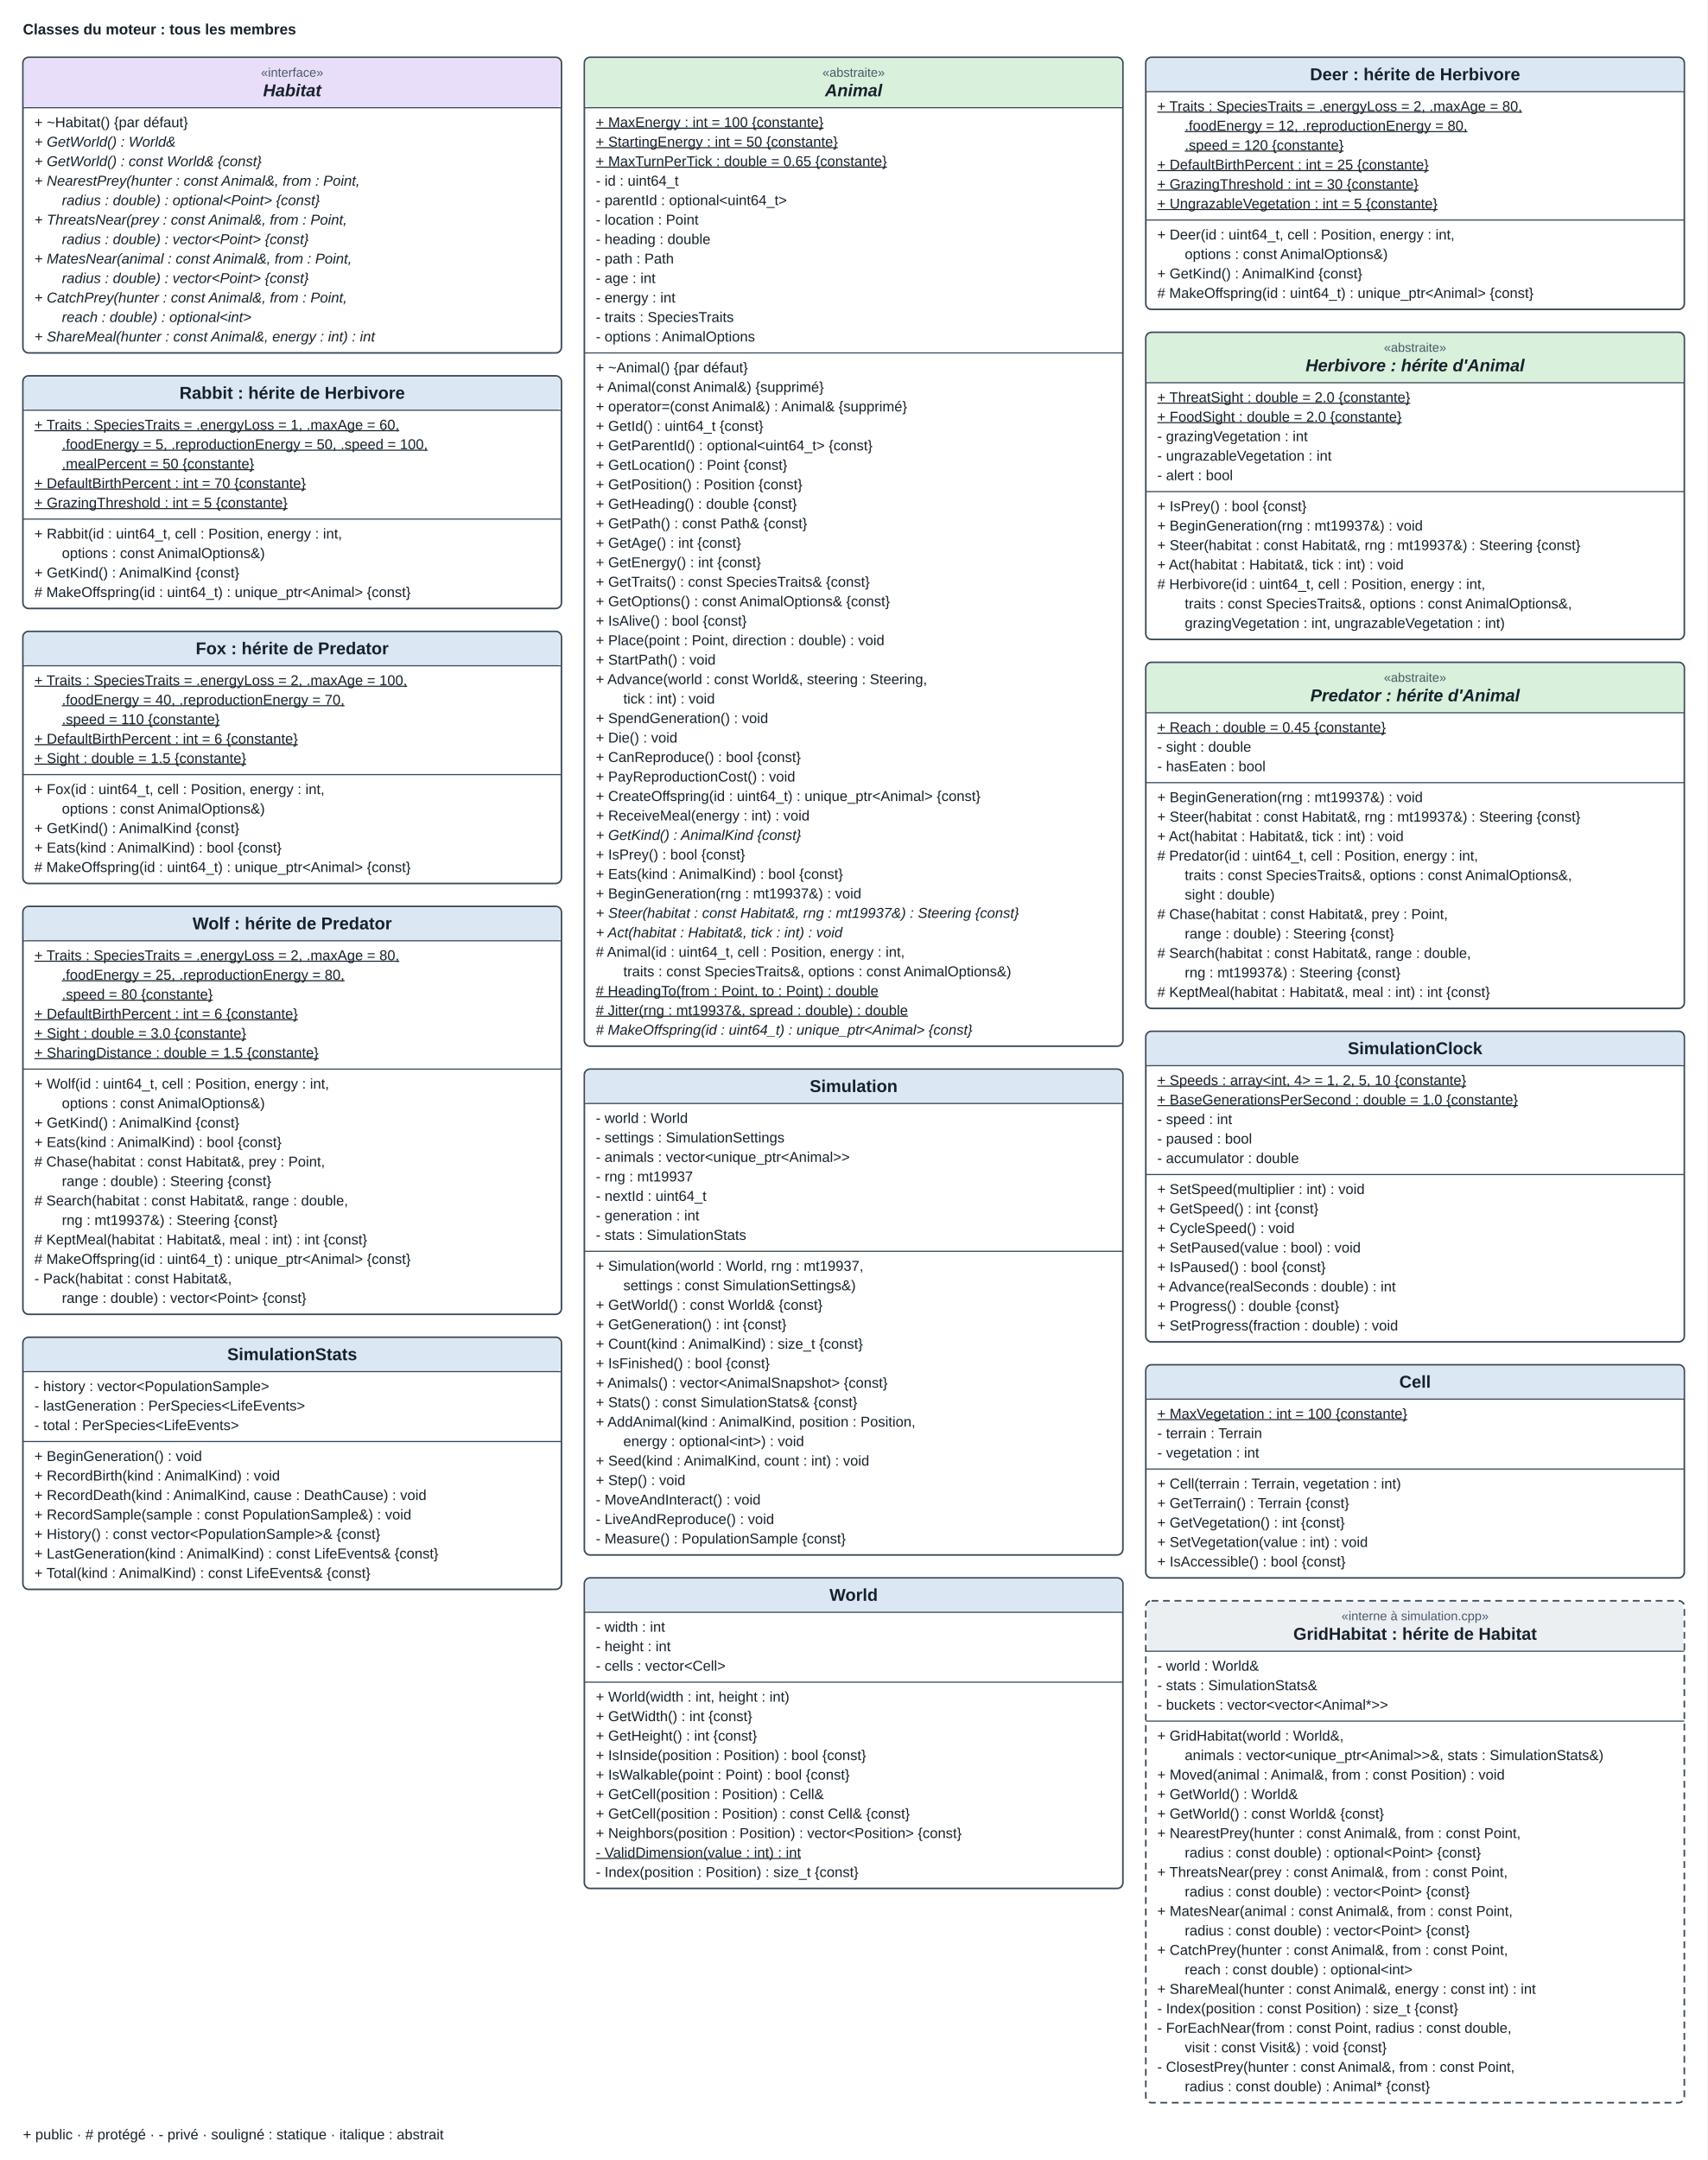
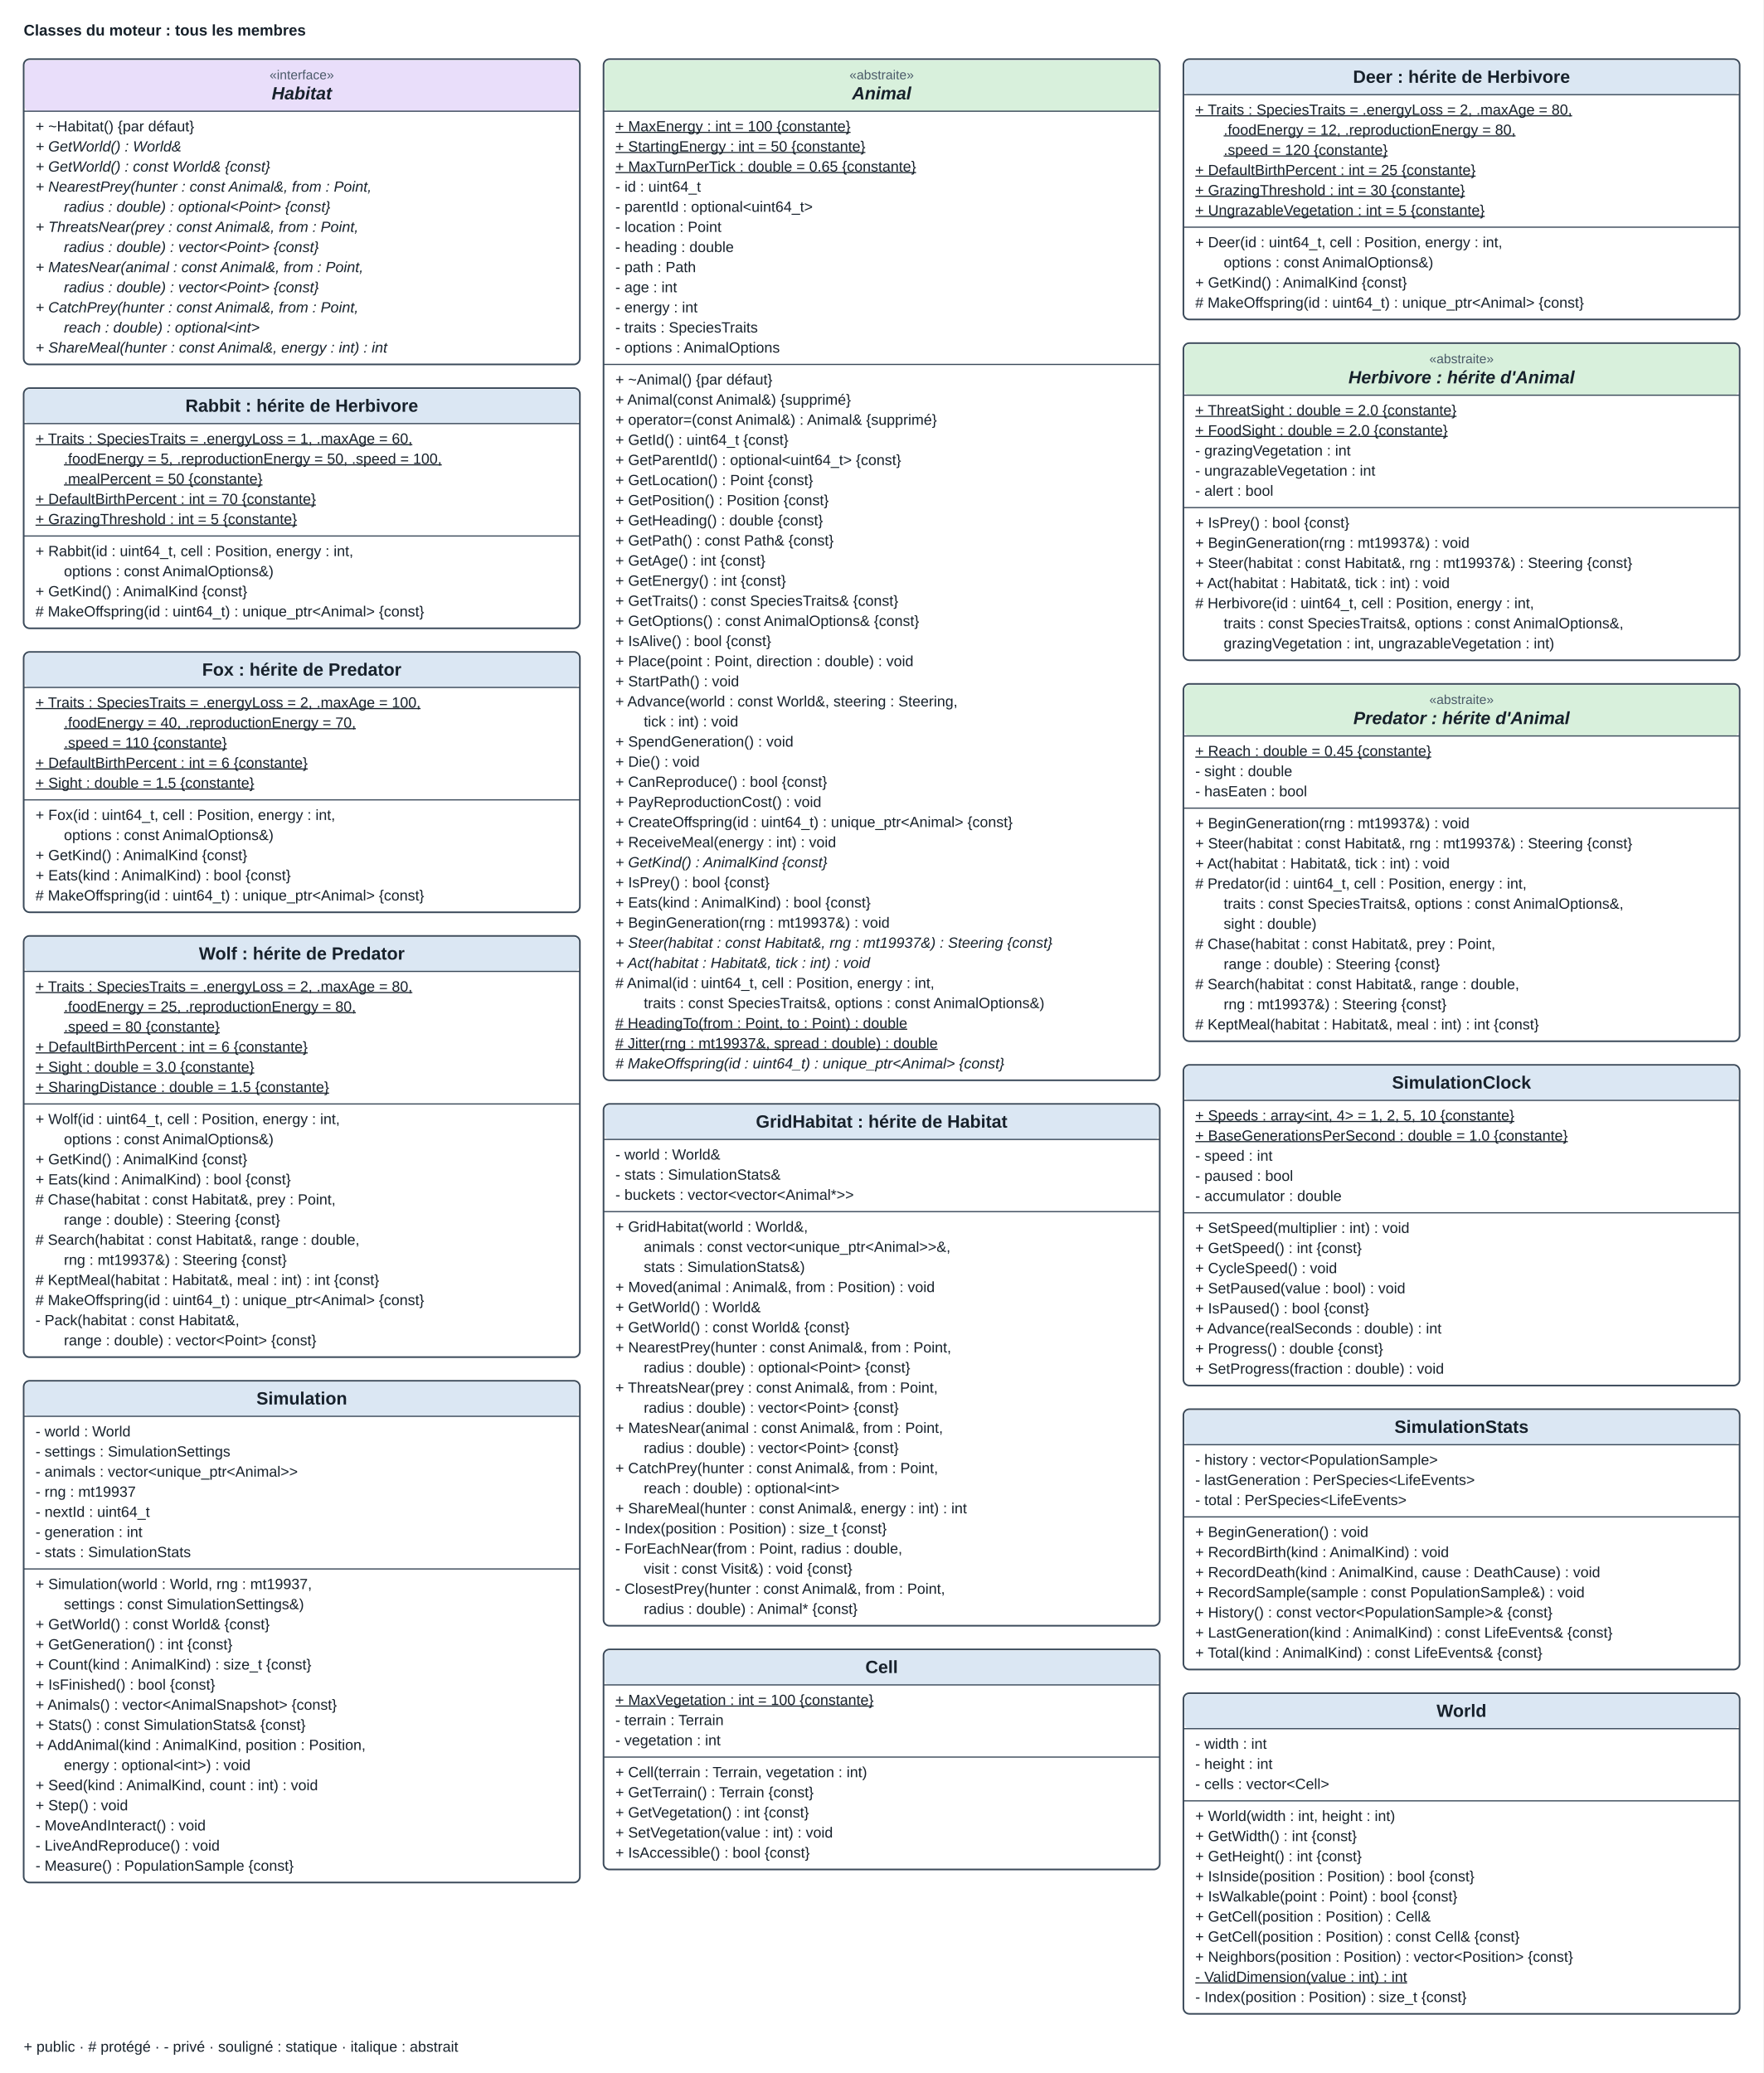
- <svg xmlns="http://www.w3.org/2000/svg" viewBox="0 0 1490 1885" role="img" aria-label="Classes du moteur : tous les membres">
+ <svg xmlns="http://www.w3.org/2000/svg" viewBox="0 0 1490 1752" role="img" aria-label="Classes du moteur : tous les membres">
  <style>
 text { font-family: "Segoe UI", Arial, sans-serif; fill: #17212b; }
 .name { font-size: 15px; font-weight: 700; text-anchor: middle; }
 .abstract { font-style: italic; }
 .stereo { font-size: 11px; text-anchor: middle; fill: #4a5968; }
 .member { font-size: 12.5px; }
 .label { font-size: 12px; font-style: italic; fill: #3b4a5a; }
 .band { font-size: 14px; font-weight: 700; }
 .legend { font-size: 12.5px; }
 .legendtitle { font-size: 13px; font-weight: 700; }
</style>
  <defs>
    <marker id="triangle" viewBox="0 0 14 14" refX="13" refY="7" markerWidth="14" markerHeight="14" markerUnits="userSpaceOnUse" orient="auto">
      <path d="M1 1 L13 7 L1 13 Z" fill="#ffffff" stroke="#3b4a5a" stroke-width="1.4" />
    </marker>
    <marker id="diamond" viewBox="0 0 18 12" refX="1" refY="6" markerWidth="18" markerHeight="12" markerUnits="userSpaceOnUse" orient="auto">
      <path d="M1 6 L9 1 L17 6 L9 11 Z" fill="#3b4a5a" />
    </marker>
    <marker id="arrow" viewBox="0 0 12 12" refX="11" refY="6" markerWidth="12" markerHeight="12" markerUnits="userSpaceOnUse" orient="auto">
      <path d="M1 1 L11 6 L1 11" fill="none" stroke="#3b4a5a" stroke-width="1.6" />
    </marker>
  </defs>
-   <rect width="1490" height="1885" fill="#ffffff" />
+   <rect width="1490" height="1752" fill="#ffffff" />
  <g class="box" data-width="470">
    <rect x="20" y="50" width="470" height="258" rx="5" fill="#ffffff" stroke="#3b4a5a" stroke-width="1.4" />
    <rect x="21" y="51" width="468" height="43" rx="4" fill="#e9defa" />
    <text x="255.0" y="67" class="stereo">«interface»</text>
    <text x="255.0" y="84" class="name abstract">Habitat</text>
    <line x1="20" y1="94" x2="490" y2="94" stroke="#3b4a5a" />
    <text x="30" y="111" class="member">+ ~Habitat() {par défaut}</text>
    <text x="30" y="128" class="member" font-style="italic">+ GetWorld() : World&amp;</text>
    <text x="30" y="145" class="member" font-style="italic">+ GetWorld() : const World&amp; {const}</text>
    <text x="30" y="162" class="member" font-style="italic">+ NearestPrey(hunter : const Animal&amp;, from : Point,</text>
    <text x="54" y="179" class="member" font-style="italic">radius : double) : optional&lt;Point&gt; {const}</text>
    <text x="30" y="196" class="member" font-style="italic">+ ThreatsNear(prey : const Animal&amp;, from : Point,</text>
    <text x="54" y="213" class="member" font-style="italic">radius : double) : vector&lt;Point&gt; {const}</text>
    <text x="30" y="230" class="member" font-style="italic">+ MatesNear(animal : const Animal&amp;, from : Point,</text>
    <text x="54" y="247" class="member" font-style="italic">radius : double) : vector&lt;Point&gt; {const}</text>
    <text x="30" y="264" class="member" font-style="italic">+ CatchPrey(hunter : const Animal&amp;, from : Point,</text>
    <text x="54" y="281" class="member" font-style="italic">reach : double) : optional&lt;int&gt;</text>
    <text x="30" y="298" class="member" font-style="italic">+ ShareMeal(hunter : const Animal&amp;, energy : int) : int</text>
  </g>
  <g class="box" data-width="470">
    <rect x="510" y="50" width="470" height="863" rx="5" fill="#ffffff" stroke="#3b4a5a" stroke-width="1.4" />
    <rect x="511" y="51" width="468" height="43" rx="4" fill="#d8f0dc" />
    <text x="745.0" y="67" class="stereo">«abstraite»</text>
    <text x="745.0" y="84" class="name abstract">Animal</text>
    <line x1="510" y1="94" x2="980" y2="94" stroke="#3b4a5a" />
    <text x="520" y="111" class="member" text-decoration="underline">+ MaxEnergy : int = 100 {constante}</text>
    <text x="520" y="128" class="member" text-decoration="underline">+ StartingEnergy : int = 50 {constante}</text>
    <text x="520" y="145" class="member" text-decoration="underline">+ MaxTurnPerTick : double = 0.65 {constante}</text>
    <text x="520" y="162" class="member">- id : uint64_t</text>
    <text x="520" y="179" class="member">- parentId : optional&lt;uint64_t&gt;</text>
    <text x="520" y="196" class="member">- location : Point</text>
    <text x="520" y="213" class="member">- heading : double</text>
    <text x="520" y="230" class="member">- path : Path</text>
    <text x="520" y="247" class="member">- age : int</text>
    <text x="520" y="264" class="member">- energy : int</text>
    <text x="520" y="281" class="member">- traits : SpeciesTraits</text>
    <text x="520" y="298" class="member">- options : AnimalOptions</text>
    <line x1="510" y1="308" x2="980" y2="308" stroke="#3b4a5a" />
    <text x="520" y="325" class="member">+ ~Animal() {par défaut}</text>
    <text x="520" y="342" class="member">+ Animal(const Animal&amp;) {supprimé}</text>
    <text x="520" y="359" class="member">+ operator=(const Animal&amp;) : Animal&amp; {supprimé}</text>
    <text x="520" y="376" class="member">+ GetId() : uint64_t {const}</text>
    <text x="520" y="393" class="member">+ GetParentId() : optional&lt;uint64_t&gt; {const}</text>
    <text x="520" y="410" class="member">+ GetLocation() : Point {const}</text>
    <text x="520" y="427" class="member">+ GetPosition() : Position {const}</text>
    <text x="520" y="444" class="member">+ GetHeading() : double {const}</text>
    <text x="520" y="461" class="member">+ GetPath() : const Path&amp; {const}</text>
    <text x="520" y="478" class="member">+ GetAge() : int {const}</text>
    <text x="520" y="495" class="member">+ GetEnergy() : int {const}</text>
    <text x="520" y="512" class="member">+ GetTraits() : const SpeciesTraits&amp; {const}</text>
    <text x="520" y="529" class="member">+ GetOptions() : const AnimalOptions&amp; {const}</text>
    <text x="520" y="546" class="member">+ IsAlive() : bool {const}</text>
    <text x="520" y="563" class="member">+ Place(point : Point, direction : double) : void</text>
    <text x="520" y="580" class="member">+ StartPath() : void</text>
    <text x="520" y="597" class="member">+ Advance(world : const World&amp;, steering : Steering,</text>
    <text x="544" y="614" class="member">tick : int) : void</text>
    <text x="520" y="631" class="member">+ SpendGeneration() : void</text>
    <text x="520" y="648" class="member">+ Die() : void</text>
    <text x="520" y="665" class="member">+ CanReproduce() : bool {const}</text>
    <text x="520" y="682" class="member">+ PayReproductionCost() : void</text>
    <text x="520" y="699" class="member">+ CreateOffspring(id : uint64_t) : unique_ptr&lt;Animal&gt; {const}</text>
    <text x="520" y="716" class="member">+ ReceiveMeal(energy : int) : void</text>
    <text x="520" y="733" class="member" font-style="italic">+ GetKind() : AnimalKind {const}</text>
    <text x="520" y="750" class="member">+ IsPrey() : bool {const}</text>
    <text x="520" y="767" class="member">+ Eats(kind : AnimalKind) : bool {const}</text>
    <text x="520" y="784" class="member">+ BeginGeneration(rng : mt19937&amp;) : void</text>
    <text x="520" y="801" class="member" font-style="italic">+ Steer(habitat : const Habitat&amp;, rng : mt19937&amp;) : Steering {const}</text>
    <text x="520" y="818" class="member" font-style="italic">+ Act(habitat : Habitat&amp;, tick : int) : void</text>
    <text x="520" y="835" class="member"># Animal(id : uint64_t, cell : Position, energy : int,</text>
    <text x="544" y="852" class="member">traits : const SpeciesTraits&amp;, options : const AnimalOptions&amp;)</text>
    <text x="520" y="869" class="member" text-decoration="underline"># HeadingTo(from : Point, to : Point) : double</text>
    <text x="520" y="886" class="member" text-decoration="underline"># Jitter(rng : mt19937&amp;, spread : double) : double</text>
    <text x="520" y="903" class="member" font-style="italic"># MakeOffspring(id : uint64_t) : unique_ptr&lt;Animal&gt; {const}</text>
  </g>
  <g class="box" data-width="470">
    <rect x="1000" y="50" width="470" height="220" rx="5" fill="#ffffff" stroke="#3b4a5a" stroke-width="1.4" />
    <rect x="1001" y="51" width="468" height="29" rx="4" fill="#dbe7f3" />
    <text x="1235.0" y="70" class="name">Deer  : hérite de Herbivore</text>
    <line x1="1000" y1="80" x2="1470" y2="80" stroke="#3b4a5a" />
    <text x="1010" y="97" class="member" text-decoration="underline">+ Traits : SpeciesTraits = .energyLoss = 2, .maxAge = 80,</text>
    <text x="1034" y="114" class="member" text-decoration="underline">.foodEnergy = 12, .reproductionEnergy = 80,</text>
    <text x="1034" y="131" class="member" text-decoration="underline">.speed = 120 {constante}</text>
    <text x="1010" y="148" class="member" text-decoration="underline">+ DefaultBirthPercent : int = 25 {constante}</text>
    <text x="1010" y="165" class="member" text-decoration="underline">+ GrazingThreshold : int = 30 {constante}</text>
    <text x="1010" y="182" class="member" text-decoration="underline">+ UngrazableVegetation : int = 5 {constante}</text>
    <line x1="1000" y1="192" x2="1470" y2="192" stroke="#3b4a5a" />
    <text x="1010" y="209" class="member">+ Deer(id : uint64_t, cell : Position, energy : int,</text>
    <text x="1034" y="226" class="member">options : const AnimalOptions&amp;)</text>
    <text x="1010" y="243" class="member">+ GetKind() : AnimalKind {const}</text>
    <text x="1010" y="260" class="member"># MakeOffspring(id : uint64_t) : unique_ptr&lt;Animal&gt; {const}</text>
  </g>
  <g class="box" data-width="470">
    <rect x="1000" y="290" width="470" height="268" rx="5" fill="#ffffff" stroke="#3b4a5a" stroke-width="1.4" />
    <rect x="1001" y="291" width="468" height="43" rx="4" fill="#d8f0dc" />
    <text x="1235.0" y="307" class="stereo">«abstraite»</text>
    <text x="1235.0" y="324" class="name abstract">Herbivore  : hérite d'Animal</text>
    <line x1="1000" y1="334" x2="1470" y2="334" stroke="#3b4a5a" />
    <text x="1010" y="351" class="member" text-decoration="underline">+ ThreatSight : double = 2.0 {constante}</text>
    <text x="1010" y="368" class="member" text-decoration="underline">+ FoodSight : double = 2.0 {constante}</text>
    <text x="1010" y="385" class="member">- grazingVegetation : int</text>
    <text x="1010" y="402" class="member">- ungrazableVegetation : int</text>
    <text x="1010" y="419" class="member">- alert : bool</text>
    <line x1="1000" y1="429" x2="1470" y2="429" stroke="#3b4a5a" />
    <text x="1010" y="446" class="member">+ IsPrey() : bool {const}</text>
    <text x="1010" y="463" class="member">+ BeginGeneration(rng : mt19937&amp;) : void</text>
    <text x="1010" y="480" class="member">+ Steer(habitat : const Habitat&amp;, rng : mt19937&amp;) : Steering {const}</text>
    <text x="1010" y="497" class="member">+ Act(habitat : Habitat&amp;, tick : int) : void</text>
    <text x="1010" y="514" class="member"># Herbivore(id : uint64_t, cell : Position, energy : int,</text>
    <text x="1034" y="531" class="member">traits : const SpeciesTraits&amp;, options : const AnimalOptions&amp;,</text>
    <text x="1034" y="548" class="member">grazingVegetation : int, ungrazableVegetation : int)</text>
  </g>
  <g class="box" data-width="470">
    <rect x="20" y="328" width="470" height="203" rx="5" fill="#ffffff" stroke="#3b4a5a" stroke-width="1.4" />
    <rect x="21" y="329" width="468" height="29" rx="4" fill="#dbe7f3" />
    <text x="255.0" y="348" class="name">Rabbit  : hérite de Herbivore</text>
    <line x1="20" y1="358" x2="490" y2="358" stroke="#3b4a5a" />
    <text x="30" y="375" class="member" text-decoration="underline">+ Traits : SpeciesTraits = .energyLoss = 1, .maxAge = 60,</text>
    <text x="54" y="392" class="member" text-decoration="underline">.foodEnergy = 5, .reproductionEnergy = 50, .speed = 100,</text>
    <text x="54" y="409" class="member" text-decoration="underline">.mealPercent = 50 {constante}</text>
    <text x="30" y="426" class="member" text-decoration="underline">+ DefaultBirthPercent : int = 70 {constante}</text>
    <text x="30" y="443" class="member" text-decoration="underline">+ GrazingThreshold : int = 5 {constante}</text>
    <line x1="20" y1="453" x2="490" y2="453" stroke="#3b4a5a" />
    <text x="30" y="470" class="member">+ Rabbit(id : uint64_t, cell : Position, energy : int,</text>
    <text x="54" y="487" class="member">options : const AnimalOptions&amp;)</text>
    <text x="30" y="504" class="member">+ GetKind() : AnimalKind {const}</text>
    <text x="30" y="521" class="member"># MakeOffspring(id : uint64_t) : unique_ptr&lt;Animal&gt; {const}</text>
  </g>
  <g class="box" data-width="470">
    <rect x="20" y="551" width="470" height="220" rx="5" fill="#ffffff" stroke="#3b4a5a" stroke-width="1.4" />
    <rect x="21" y="552" width="468" height="29" rx="4" fill="#dbe7f3" />
    <text x="255.0" y="571" class="name">Fox  : hérite de Predator</text>
    <line x1="20" y1="581" x2="490" y2="581" stroke="#3b4a5a" />
    <text x="30" y="598" class="member" text-decoration="underline">+ Traits : SpeciesTraits = .energyLoss = 2, .maxAge = 100,</text>
    <text x="54" y="615" class="member" text-decoration="underline">.foodEnergy = 40, .reproductionEnergy = 70,</text>
    <text x="54" y="632" class="member" text-decoration="underline">.speed = 110 {constante}</text>
    <text x="30" y="649" class="member" text-decoration="underline">+ DefaultBirthPercent : int = 6 {constante}</text>
    <text x="30" y="666" class="member" text-decoration="underline">+ Sight : double = 1.5 {constante}</text>
    <line x1="20" y1="676" x2="490" y2="676" stroke="#3b4a5a" />
    <text x="30" y="693" class="member">+ Fox(id : uint64_t, cell : Position, energy : int,</text>
    <text x="54" y="710" class="member">options : const AnimalOptions&amp;)</text>
    <text x="30" y="727" class="member">+ GetKind() : AnimalKind {const}</text>
    <text x="30" y="744" class="member">+ Eats(kind : AnimalKind) : bool {const}</text>
    <text x="30" y="761" class="member"># MakeOffspring(id : uint64_t) : unique_ptr&lt;Animal&gt; {const}</text>
  </g>
  <g class="box" data-width="470">
    <rect x="1000" y="578" width="470" height="302" rx="5" fill="#ffffff" stroke="#3b4a5a" stroke-width="1.4" />
    <rect x="1001" y="579" width="468" height="43" rx="4" fill="#d8f0dc" />
    <text x="1235.0" y="595" class="stereo">«abstraite»</text>
    <text x="1235.0" y="612" class="name abstract">Predator  : hérite d'Animal</text>
    <line x1="1000" y1="622" x2="1470" y2="622" stroke="#3b4a5a" />
    <text x="1010" y="639" class="member" text-decoration="underline">+ Reach : double = 0.45 {constante}</text>
    <text x="1010" y="656" class="member">- sight : double</text>
    <text x="1010" y="673" class="member">- hasEaten : bool</text>
    <line x1="1000" y1="683" x2="1470" y2="683" stroke="#3b4a5a" />
    <text x="1010" y="700" class="member">+ BeginGeneration(rng : mt19937&amp;) : void</text>
    <text x="1010" y="717" class="member">+ Steer(habitat : const Habitat&amp;, rng : mt19937&amp;) : Steering {const}</text>
    <text x="1010" y="734" class="member">+ Act(habitat : Habitat&amp;, tick : int) : void</text>
    <text x="1010" y="751" class="member"># Predator(id : uint64_t, cell : Position, energy : int,</text>
    <text x="1034" y="768" class="member">traits : const SpeciesTraits&amp;, options : const AnimalOptions&amp;,</text>
    <text x="1034" y="785" class="member">sight : double)</text>
    <text x="1010" y="802" class="member"># Chase(habitat : const Habitat&amp;, prey : Point,</text>
    <text x="1034" y="819" class="member">range : double) : Steering {const}</text>
    <text x="1010" y="836" class="member"># Search(habitat : const Habitat&amp;, range : double,</text>
    <text x="1034" y="853" class="member">rng : mt19937&amp;) : Steering {const}</text>
    <text x="1010" y="870" class="member"># KeptMeal(habitat : Habitat&amp;, meal : int) : int {const}</text>
  </g>
  <g class="box" data-width="470">
    <rect x="20" y="791" width="470" height="356" rx="5" fill="#ffffff" stroke="#3b4a5a" stroke-width="1.4" />
    <rect x="21" y="792" width="468" height="29" rx="4" fill="#dbe7f3" />
    <text x="255.0" y="811" class="name">Wolf  : hérite de Predator</text>
    <line x1="20" y1="821" x2="490" y2="821" stroke="#3b4a5a" />
    <text x="30" y="838" class="member" text-decoration="underline">+ Traits : SpeciesTraits = .energyLoss = 2, .maxAge = 80,</text>
    <text x="54" y="855" class="member" text-decoration="underline">.foodEnergy = 25, .reproductionEnergy = 80,</text>
    <text x="54" y="872" class="member" text-decoration="underline">.speed = 80 {constante}</text>
    <text x="30" y="889" class="member" text-decoration="underline">+ DefaultBirthPercent : int = 6 {constante}</text>
    <text x="30" y="906" class="member" text-decoration="underline">+ Sight : double = 3.0 {constante}</text>
    <text x="30" y="923" class="member" text-decoration="underline">+ SharingDistance : double = 1.5 {constante}</text>
    <line x1="20" y1="933" x2="490" y2="933" stroke="#3b4a5a" />
    <text x="30" y="950" class="member">+ Wolf(id : uint64_t, cell : Position, energy : int,</text>
    <text x="54" y="967" class="member">options : const AnimalOptions&amp;)</text>
    <text x="30" y="984" class="member">+ GetKind() : AnimalKind {const}</text>
    <text x="30" y="1001" class="member">+ Eats(kind : AnimalKind) : bool {const}</text>
    <text x="30" y="1018" class="member"># Chase(habitat : const Habitat&amp;, prey : Point,</text>
    <text x="54" y="1035" class="member">range : double) : Steering {const}</text>
    <text x="30" y="1052" class="member"># Search(habitat : const Habitat&amp;, range : double,</text>
    <text x="54" y="1069" class="member">rng : mt19937&amp;) : Steering {const}</text>
    <text x="30" y="1086" class="member"># KeptMeal(habitat : Habitat&amp;, meal : int) : int {const}</text>
    <text x="30" y="1103" class="member"># MakeOffspring(id : uint64_t) : unique_ptr&lt;Animal&gt; {const}</text>
    <text x="30" y="1120" class="member">- Pack(habitat : const Habitat&amp;,</text>
    <text x="54" y="1137" class="member">range : double) : vector&lt;Point&gt; {const}</text>
  </g>
  <g class="box" data-width="470">
    <rect x="1000" y="900" width="470" height="271" rx="5" fill="#ffffff" stroke="#3b4a5a" stroke-width="1.4" />
    <rect x="1001" y="901" width="468" height="29" rx="4" fill="#dbe7f3" />
    <text x="1235.0" y="920" class="name">SimulationClock</text>
    <line x1="1000" y1="930" x2="1470" y2="930" stroke="#3b4a5a" />
    <text x="1010" y="947" class="member" text-decoration="underline">+ Speeds : array&lt;int, 4&gt; = 1, 2, 5, 10 {constante}</text>
    <text x="1010" y="964" class="member" text-decoration="underline">+ BaseGenerationsPerSecond : double = 1.0 {constante}</text>
    <text x="1010" y="981" class="member">- speed : int</text>
    <text x="1010" y="998" class="member">- paused : bool</text>
    <text x="1010" y="1015" class="member">- accumulator : double</text>
    <line x1="1000" y1="1025" x2="1470" y2="1025" stroke="#3b4a5a" />
    <text x="1010" y="1042" class="member">+ SetSpeed(multiplier : int) : void</text>
    <text x="1010" y="1059" class="member">+ GetSpeed() : int {const}</text>
    <text x="1010" y="1076" class="member">+ CycleSpeed() : void</text>
    <text x="1010" y="1093" class="member">+ SetPaused(value : bool) : void</text>
    <text x="1010" y="1110" class="member">+ IsPaused() : bool {const}</text>
    <text x="1010" y="1127" class="member">+ Advance(realSeconds : double) : int</text>
    <text x="1010" y="1144" class="member">+ Progress() : double {const}</text>
    <text x="1010" y="1161" class="member">+ SetProgress(fraction : double) : void</text>
  </g>
  <g class="box" data-width="470">
-     <rect x="510" y="933" width="470" height="424" rx="5" fill="#ffffff" stroke="#3b4a5a" stroke-width="1.4" />
+     <rect x="510" y="933" width="470" height="441" rx="5" fill="#ffffff" stroke="#3b4a5a" stroke-width="1.4" />
    <rect x="511" y="934" width="468" height="29" rx="4" fill="#dbe7f3" />
-     <text x="745.0" y="953" class="name">Simulation</text>
+     <text x="745.0" y="953" class="name">GridHabitat  : hérite de Habitat</text>
    <line x1="510" y1="963" x2="980" y2="963" stroke="#3b4a5a" />
-     <text x="520" y="980" class="member">- world : World</text>
-     <text x="520" y="997" class="member">- settings : SimulationSettings</text>
-     <text x="520" y="1014" class="member">- animals : vector&lt;unique_ptr&lt;Animal&gt;&gt;</text>
-     <text x="520" y="1031" class="member">- rng : mt19937</text>
-     <text x="520" y="1048" class="member">- nextId : uint64_t</text>
-     <text x="520" y="1065" class="member">- generation : int</text>
-     <text x="520" y="1082" class="member">- stats : SimulationStats</text>
-     <line x1="510" y1="1092" x2="980" y2="1092" stroke="#3b4a5a" />
-     <text x="520" y="1109" class="member">+ Simulation(world : World, rng : mt19937,</text>
-     <text x="544" y="1126" class="member">settings : const SimulationSettings&amp;)</text>
-     <text x="520" y="1143" class="member">+ GetWorld() : const World&amp; {const}</text>
-     <text x="520" y="1160" class="member">+ GetGeneration() : int {const}</text>
-     <text x="520" y="1177" class="member">+ Count(kind : AnimalKind) : size_t {const}</text>
-     <text x="520" y="1194" class="member">+ IsFinished() : bool {const}</text>
-     <text x="520" y="1211" class="member">+ Animals() : vector&lt;AnimalSnapshot&gt; {const}</text>
-     <text x="520" y="1228" class="member">+ Stats() : const SimulationStats&amp; {const}</text>
-     <text x="520" y="1245" class="member">+ AddAnimal(kind : AnimalKind, position : Position,</text>
-     <text x="544" y="1262" class="member">energy : optional&lt;int&gt;) : void</text>
-     <text x="520" y="1279" class="member">+ Seed(kind : AnimalKind, count : int) : void</text>
-     <text x="520" y="1296" class="member">+ Step() : void</text>
-     <text x="520" y="1313" class="member">- MoveAndInteract() : void</text>
-     <text x="520" y="1330" class="member">- LiveAndReproduce() : void</text>
-     <text x="520" y="1347" class="member">- Measure() : PopulationSample {const}</text>
-   </g>
-   <g class="box" data-width="470">
-     <rect x="20" y="1167" width="470" height="220" rx="5" fill="#ffffff" stroke="#3b4a5a" stroke-width="1.4" />
+     <text x="520" y="980" class="member">- world : World&amp;</text>
+     <text x="520" y="997" class="member">- stats : SimulationStats&amp;</text>
+     <text x="520" y="1014" class="member">- buckets : vector&lt;vector&lt;Animal*&gt;&gt;</text>
+     <line x1="510" y1="1024" x2="980" y2="1024" stroke="#3b4a5a" />
+     <text x="520" y="1041" class="member">+ GridHabitat(world : World&amp;,</text>
+     <text x="544" y="1058" class="member">animals : const vector&lt;unique_ptr&lt;Animal&gt;&gt;&amp;,</text>
+     <text x="544" y="1075" class="member">stats : SimulationStats&amp;)</text>
+     <text x="520" y="1092" class="member">+ Moved(animal : Animal&amp;, from : Position) : void</text>
+     <text x="520" y="1109" class="member">+ GetWorld() : World&amp;</text>
+     <text x="520" y="1126" class="member">+ GetWorld() : const World&amp; {const}</text>
+     <text x="520" y="1143" class="member">+ NearestPrey(hunter : const Animal&amp;, from : Point,</text>
+     <text x="544" y="1160" class="member">radius : double) : optional&lt;Point&gt; {const}</text>
+     <text x="520" y="1177" class="member">+ ThreatsNear(prey : const Animal&amp;, from : Point,</text>
+     <text x="544" y="1194" class="member">radius : double) : vector&lt;Point&gt; {const}</text>
+     <text x="520" y="1211" class="member">+ MatesNear(animal : const Animal&amp;, from : Point,</text>
+     <text x="544" y="1228" class="member">radius : double) : vector&lt;Point&gt; {const}</text>
+     <text x="520" y="1245" class="member">+ CatchPrey(hunter : const Animal&amp;, from : Point,</text>
+     <text x="544" y="1262" class="member">reach : double) : optional&lt;int&gt;</text>
+     <text x="520" y="1279" class="member">+ ShareMeal(hunter : const Animal&amp;, energy : int) : int</text>
+     <text x="520" y="1296" class="member">- Index(position : Position) : size_t {const}</text>
+     <text x="520" y="1313" class="member">- ForEachNear(from : Point, radius : double,</text>
+     <text x="544" y="1330" class="member">visit : const Visit&amp;) : void {const}</text>
+     <text x="520" y="1347" class="member">- ClosestPrey(hunter : const Animal&amp;, from : Point,</text>
+     <text x="544" y="1364" class="member">radius : double) : Animal* {const}</text>
+   </g>
+   <g class="box" data-width="470">
+     <rect x="20" y="1167" width="470" height="424" rx="5" fill="#ffffff" stroke="#3b4a5a" stroke-width="1.4" />
    <rect x="21" y="1168" width="468" height="29" rx="4" fill="#dbe7f3" />
-     <text x="255.0" y="1187" class="name">SimulationStats</text>
+     <text x="255.0" y="1187" class="name">Simulation</text>
    <line x1="20" y1="1197" x2="490" y2="1197" stroke="#3b4a5a" />
-     <text x="30" y="1214" class="member">- history : vector&lt;PopulationSample&gt;</text>
-     <text x="30" y="1231" class="member">- lastGeneration : PerSpecies&lt;LifeEvents&gt;</text>
-     <text x="30" y="1248" class="member">- total : PerSpecies&lt;LifeEvents&gt;</text>
-     <line x1="20" y1="1258" x2="490" y2="1258" stroke="#3b4a5a" />
-     <text x="30" y="1275" class="member">+ BeginGeneration() : void</text>
-     <text x="30" y="1292" class="member">+ RecordBirth(kind : AnimalKind) : void</text>
-     <text x="30" y="1309" class="member">+ RecordDeath(kind : AnimalKind, cause : DeathCause) : void</text>
-     <text x="30" y="1326" class="member">+ RecordSample(sample : const PopulationSample&amp;) : void</text>
-     <text x="30" y="1343" class="member">+ History() : const vector&lt;PopulationSample&gt;&amp; {const}</text>
-     <text x="30" y="1360" class="member">+ LastGeneration(kind : AnimalKind) : const LifeEvents&amp; {const}</text>
-     <text x="30" y="1377" class="member">+ Total(kind : AnimalKind) : const LifeEvents&amp; {const}</text>
-   </g>
-   <g class="box" data-width="470">
-     <rect x="1000" y="1191" width="470" height="186" rx="5" fill="#ffffff" stroke="#3b4a5a" stroke-width="1.4" />
+     <text x="30" y="1214" class="member">- world : World</text>
+     <text x="30" y="1231" class="member">- settings : SimulationSettings</text>
+     <text x="30" y="1248" class="member">- animals : vector&lt;unique_ptr&lt;Animal&gt;&gt;</text>
+     <text x="30" y="1265" class="member">- rng : mt19937</text>
+     <text x="30" y="1282" class="member">- nextId : uint64_t</text>
+     <text x="30" y="1299" class="member">- generation : int</text>
+     <text x="30" y="1316" class="member">- stats : SimulationStats</text>
+     <line x1="20" y1="1326" x2="490" y2="1326" stroke="#3b4a5a" />
+     <text x="30" y="1343" class="member">+ Simulation(world : World, rng : mt19937,</text>
+     <text x="54" y="1360" class="member">settings : const SimulationSettings&amp;)</text>
+     <text x="30" y="1377" class="member">+ GetWorld() : const World&amp; {const}</text>
+     <text x="30" y="1394" class="member">+ GetGeneration() : int {const}</text>
+     <text x="30" y="1411" class="member">+ Count(kind : AnimalKind) : size_t {const}</text>
+     <text x="30" y="1428" class="member">+ IsFinished() : bool {const}</text>
+     <text x="30" y="1445" class="member">+ Animals() : vector&lt;AnimalSnapshot&gt; {const}</text>
+     <text x="30" y="1462" class="member">+ Stats() : const SimulationStats&amp; {const}</text>
+     <text x="30" y="1479" class="member">+ AddAnimal(kind : AnimalKind, position : Position,</text>
+     <text x="54" y="1496" class="member">energy : optional&lt;int&gt;) : void</text>
+     <text x="30" y="1513" class="member">+ Seed(kind : AnimalKind, count : int) : void</text>
+     <text x="30" y="1530" class="member">+ Step() : void</text>
+     <text x="30" y="1547" class="member">- MoveAndInteract() : void</text>
+     <text x="30" y="1564" class="member">- LiveAndReproduce() : void</text>
+     <text x="30" y="1581" class="member">- Measure() : PopulationSample {const}</text>
+   </g>
+   <g class="box" data-width="470">
+     <rect x="1000" y="1191" width="470" height="220" rx="5" fill="#ffffff" stroke="#3b4a5a" stroke-width="1.4" />
    <rect x="1001" y="1192" width="468" height="29" rx="4" fill="#dbe7f3" />
-     <text x="1235.0" y="1211" class="name">Cell</text>
+     <text x="1235.0" y="1211" class="name">SimulationStats</text>
    <line x1="1000" y1="1221" x2="1470" y2="1221" stroke="#3b4a5a" />
-     <text x="1010" y="1238" class="member" text-decoration="underline">+ MaxVegetation : int = 100 {constante}</text>
-     <text x="1010" y="1255" class="member">- terrain : Terrain</text>
-     <text x="1010" y="1272" class="member">- vegetation : int</text>
+     <text x="1010" y="1238" class="member">- history : vector&lt;PopulationSample&gt;</text>
+     <text x="1010" y="1255" class="member">- lastGeneration : PerSpecies&lt;LifeEvents&gt;</text>
+     <text x="1010" y="1272" class="member">- total : PerSpecies&lt;LifeEvents&gt;</text>
    <line x1="1000" y1="1282" x2="1470" y2="1282" stroke="#3b4a5a" />
-     <text x="1010" y="1299" class="member">+ Cell(terrain : Terrain, vegetation : int)</text>
-     <text x="1010" y="1316" class="member">+ GetTerrain() : Terrain {const}</text>
-     <text x="1010" y="1333" class="member">+ GetVegetation() : int {const}</text>
-     <text x="1010" y="1350" class="member">+ SetVegetation(value : int) : void</text>
-     <text x="1010" y="1367" class="member">+ IsAccessible() : bool {const}</text>
-   </g>
-   <g class="box" data-width="470">
-     <rect x="510" y="1377" width="470" height="271" rx="5" fill="#ffffff" stroke="#3b4a5a" stroke-width="1.4" />
-     <rect x="511" y="1378" width="468" height="29" rx="4" fill="#dbe7f3" />
-     <text x="745.0" y="1397" class="name">World</text>
-     <line x1="510" y1="1407" x2="980" y2="1407" stroke="#3b4a5a" />
-     <text x="520" y="1424" class="member">- width : int</text>
-     <text x="520" y="1441" class="member">- height : int</text>
-     <text x="520" y="1458" class="member">- cells : vector&lt;Cell&gt;</text>
-     <line x1="510" y1="1468" x2="980" y2="1468" stroke="#3b4a5a" />
-     <text x="520" y="1485" class="member">+ World(width : int, height : int)</text>
-     <text x="520" y="1502" class="member">+ GetWidth() : int {const}</text>
-     <text x="520" y="1519" class="member">+ GetHeight() : int {const}</text>
-     <text x="520" y="1536" class="member">+ IsInside(position : Position) : bool {const}</text>
-     <text x="520" y="1553" class="member">+ IsWalkable(point : Point) : bool {const}</text>
-     <text x="520" y="1570" class="member">+ GetCell(position : Position) : Cell&amp;</text>
-     <text x="520" y="1587" class="member">+ GetCell(position : Position) : const Cell&amp; {const}</text>
-     <text x="520" y="1604" class="member">+ Neighbors(position : Position) : vector&lt;Position&gt; {const}</text>
-     <text x="520" y="1621" class="member" text-decoration="underline">- ValidDimension(value : int) : int</text>
-     <text x="520" y="1638" class="member">- Index(position : Position) : size_t {const}</text>
-   </g>
-   <g class="box" data-width="470">
-     <rect x="1000" y="1397" width="470" height="438" rx="5" fill="#ffffff" stroke="#3b4a5a" stroke-width="1.4" stroke-dasharray="6 4" />
-     <rect x="1001" y="1398" width="468" height="43" rx="4" fill="#eceff2" />
-     <text x="1235.0" y="1414" class="stereo">«interne à simulation.cpp»</text>
-     <text x="1235.0" y="1431" class="name">GridHabitat  : hérite de Habitat</text>
-     <line x1="1000" y1="1441" x2="1470" y2="1441" stroke="#3b4a5a" />
-     <text x="1010" y="1458" class="member">- world : World&amp;</text>
-     <text x="1010" y="1475" class="member">- stats : SimulationStats&amp;</text>
-     <text x="1010" y="1492" class="member">- buckets : vector&lt;vector&lt;Animal*&gt;&gt;</text>
-     <line x1="1000" y1="1502" x2="1470" y2="1502" stroke="#3b4a5a" />
-     <text x="1010" y="1519" class="member">+ GridHabitat(world : World&amp;,</text>
-     <text x="1034" y="1536" class="member">animals : vector&lt;unique_ptr&lt;Animal&gt;&gt;&amp;, stats : SimulationStats&amp;)</text>
-     <text x="1010" y="1553" class="member">+ Moved(animal : Animal&amp;, from : const Position) : void</text>
-     <text x="1010" y="1570" class="member">+ GetWorld() : World&amp;</text>
-     <text x="1010" y="1587" class="member">+ GetWorld() : const World&amp; {const}</text>
-     <text x="1010" y="1604" class="member">+ NearestPrey(hunter : const Animal&amp;, from : const Point,</text>
-     <text x="1034" y="1621" class="member">radius : const double) : optional&lt;Point&gt; {const}</text>
-     <text x="1010" y="1638" class="member">+ ThreatsNear(prey : const Animal&amp;, from : const Point,</text>
-     <text x="1034" y="1655" class="member">radius : const double) : vector&lt;Point&gt; {const}</text>
-     <text x="1010" y="1672" class="member">+ MatesNear(animal : const Animal&amp;, from : const Point,</text>
-     <text x="1034" y="1689" class="member">radius : const double) : vector&lt;Point&gt; {const}</text>
-     <text x="1010" y="1706" class="member">+ CatchPrey(hunter : const Animal&amp;, from : const Point,</text>
-     <text x="1034" y="1723" class="member">reach : const double) : optional&lt;int&gt;</text>
-     <text x="1010" y="1740" class="member">+ ShareMeal(hunter : const Animal&amp;, energy : const int) : int</text>
-     <text x="1010" y="1757" class="member">- Index(position : const Position) : size_t {const}</text>
-     <text x="1010" y="1774" class="member">- ForEachNear(from : const Point, radius : const double,</text>
-     <text x="1034" y="1791" class="member">visit : const Visit&amp;) : void {const}</text>
-     <text x="1010" y="1808" class="member">- ClosestPrey(hunter : const Animal&amp;, from : const Point,</text>
-     <text x="1034" y="1825" class="member">radius : const double) : Animal* {const}</text>
+     <text x="1010" y="1299" class="member">+ BeginGeneration() : void</text>
+     <text x="1010" y="1316" class="member">+ RecordBirth(kind : AnimalKind) : void</text>
+     <text x="1010" y="1333" class="member">+ RecordDeath(kind : AnimalKind, cause : DeathCause) : void</text>
+     <text x="1010" y="1350" class="member">+ RecordSample(sample : const PopulationSample&amp;) : void</text>
+     <text x="1010" y="1367" class="member">+ History() : const vector&lt;PopulationSample&gt;&amp; {const}</text>
+     <text x="1010" y="1384" class="member">+ LastGeneration(kind : AnimalKind) : const LifeEvents&amp; {const}</text>
+     <text x="1010" y="1401" class="member">+ Total(kind : AnimalKind) : const LifeEvents&amp; {const}</text>
+   </g>
+   <g class="box" data-width="470">
+     <rect x="510" y="1394" width="470" height="186" rx="5" fill="#ffffff" stroke="#3b4a5a" stroke-width="1.4" />
+     <rect x="511" y="1395" width="468" height="29" rx="4" fill="#dbe7f3" />
+     <text x="745.0" y="1414" class="name">Cell</text>
+     <line x1="510" y1="1424" x2="980" y2="1424" stroke="#3b4a5a" />
+     <text x="520" y="1441" class="member" text-decoration="underline">+ MaxVegetation : int = 100 {constante}</text>
+     <text x="520" y="1458" class="member">- terrain : Terrain</text>
+     <text x="520" y="1475" class="member">- vegetation : int</text>
+     <line x1="510" y1="1485" x2="980" y2="1485" stroke="#3b4a5a" />
+     <text x="520" y="1502" class="member">+ Cell(terrain : Terrain, vegetation : int)</text>
+     <text x="520" y="1519" class="member">+ GetTerrain() : Terrain {const}</text>
+     <text x="520" y="1536" class="member">+ GetVegetation() : int {const}</text>
+     <text x="520" y="1553" class="member">+ SetVegetation(value : int) : void</text>
+     <text x="520" y="1570" class="member">+ IsAccessible() : bool {const}</text>
+   </g>
+   <g class="box" data-width="470">
+     <rect x="1000" y="1431" width="470" height="271" rx="5" fill="#ffffff" stroke="#3b4a5a" stroke-width="1.4" />
+     <rect x="1001" y="1432" width="468" height="29" rx="4" fill="#dbe7f3" />
+     <text x="1235.0" y="1451" class="name">World</text>
+     <line x1="1000" y1="1461" x2="1470" y2="1461" stroke="#3b4a5a" />
+     <text x="1010" y="1478" class="member">- width : int</text>
+     <text x="1010" y="1495" class="member">- height : int</text>
+     <text x="1010" y="1512" class="member">- cells : vector&lt;Cell&gt;</text>
+     <line x1="1000" y1="1522" x2="1470" y2="1522" stroke="#3b4a5a" />
+     <text x="1010" y="1539" class="member">+ World(width : int, height : int)</text>
+     <text x="1010" y="1556" class="member">+ GetWidth() : int {const}</text>
+     <text x="1010" y="1573" class="member">+ GetHeight() : int {const}</text>
+     <text x="1010" y="1590" class="member">+ IsInside(position : Position) : bool {const}</text>
+     <text x="1010" y="1607" class="member">+ IsWalkable(point : Point) : bool {const}</text>
+     <text x="1010" y="1624" class="member">+ GetCell(position : Position) : Cell&amp;</text>
+     <text x="1010" y="1641" class="member">+ GetCell(position : Position) : const Cell&amp; {const}</text>
+     <text x="1010" y="1658" class="member">+ Neighbors(position : Position) : vector&lt;Position&gt; {const}</text>
+     <text x="1010" y="1675" class="member" text-decoration="underline">- ValidDimension(value : int) : int</text>
+     <text x="1010" y="1692" class="member">- Index(position : Position) : size_t {const}</text>
  </g>
  <text x="20" y="30" class="legendtitle">Classes du moteur : tous les membres</text>
-   <text x="20" y="1867" class="legend">+ public  ·  # protégé  ·  - privé  ·  souligné : statique  ·  italique : abstrait</text>
+   <text x="20" y="1734" class="legend">+ public  ·  # protégé  ·  - privé  ·  souligné : statique  ·  italique : abstrait</text>
</svg>
